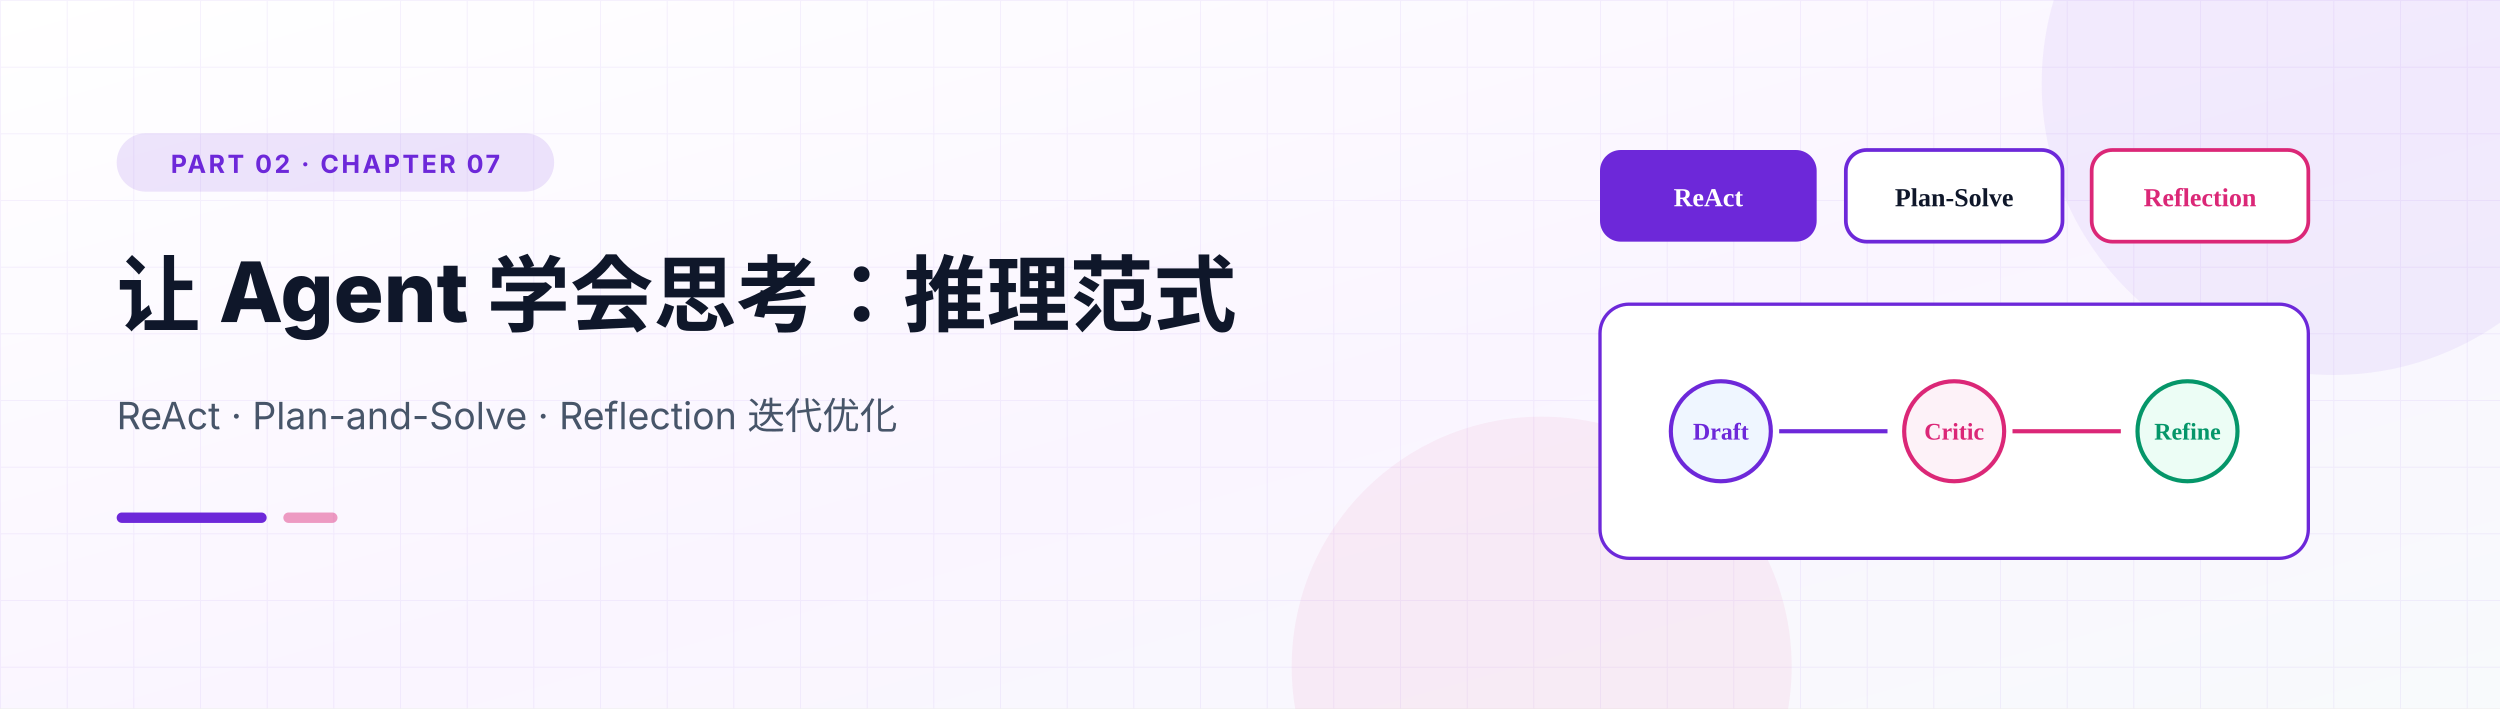
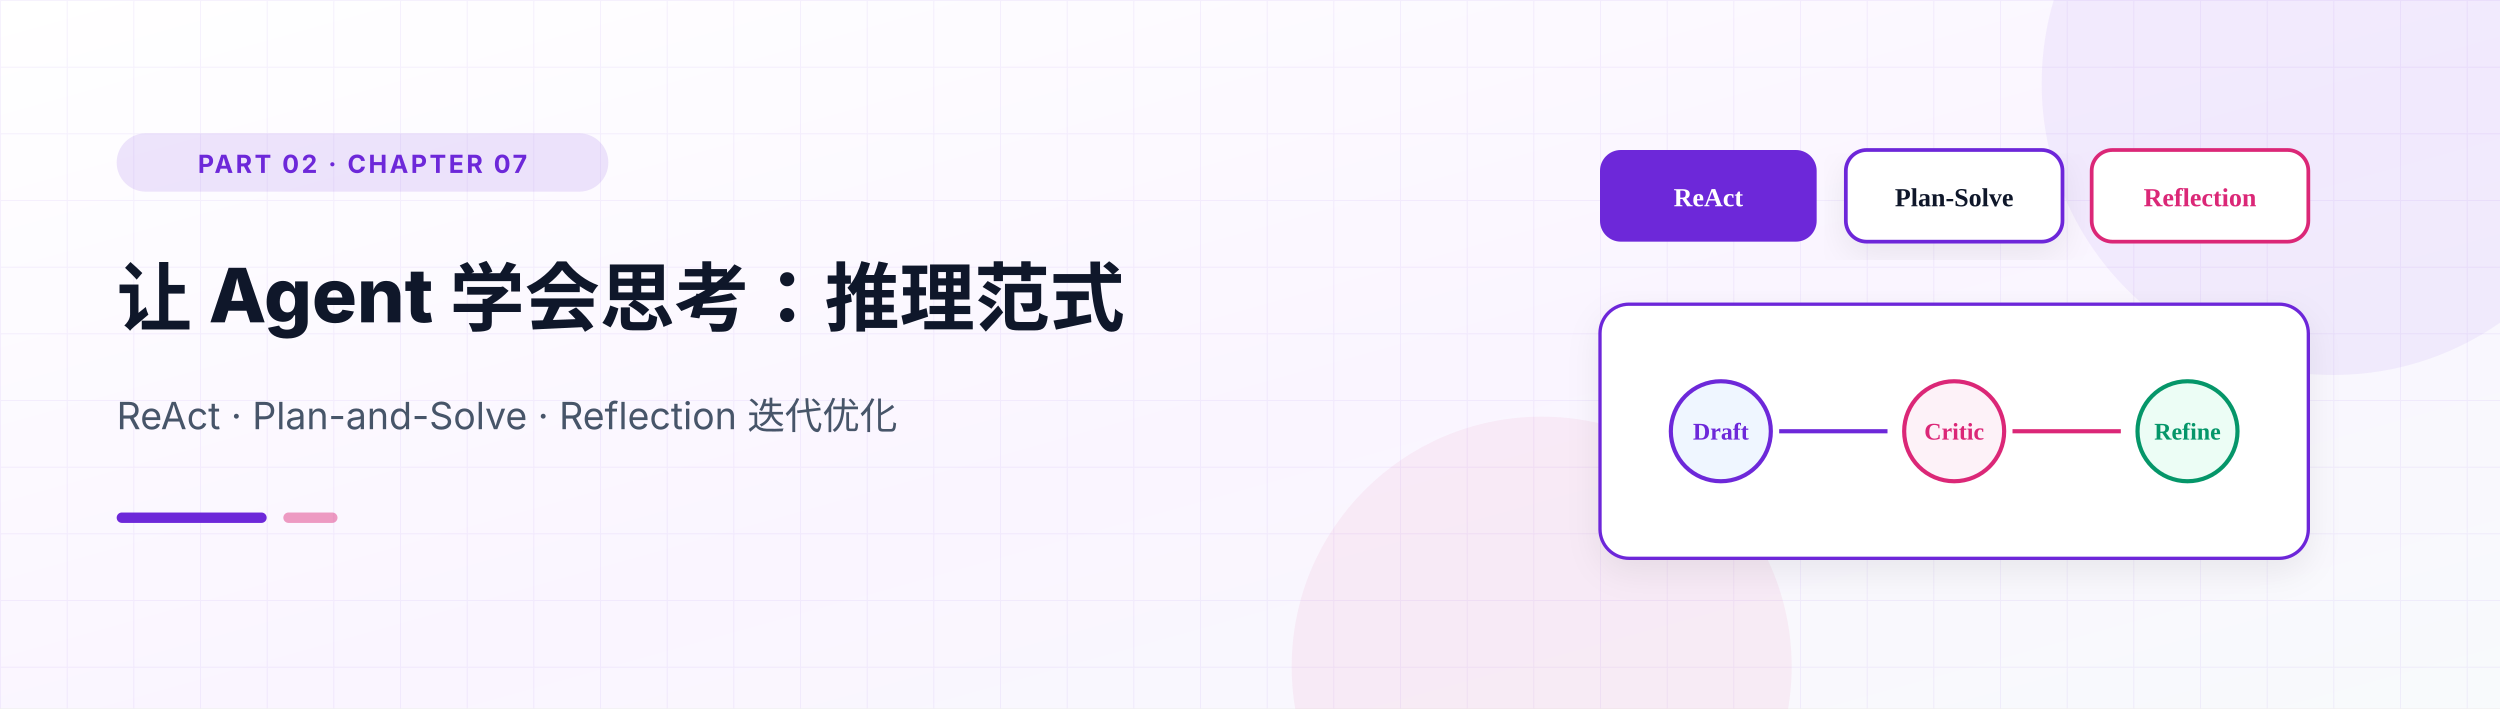
<svg xmlns="http://www.w3.org/2000/svg" viewBox="0 0 1200 340" width="1200" height="340" role="img" aria-label="让 Agent 学会思考：推理范式">
  <defs>
    <linearGradient id="bg" x1="0" y1="0" x2="1" y2="1">
      <stop offset="0%" stop-color="#ffffff" />
      <stop offset="55%" stop-color="#faf5ff" />
      <stop offset="100%" stop-color="#f8fafc" />
    </linearGradient>
    <pattern id="grid" width="32" height="32" patternUnits="userSpaceOnUse">
      <path d="M 32 0 L 0 0 0 32" fill="none" stroke="#6d28d9" stroke-opacity="0.06" stroke-width="1" />
    </pattern>
+     <filter id="cardShadow" x="-10%" y="-10%" width="125%" height="130%">
+       <feDropShadow dx="0" dy="6" stdDeviation="8" flood-color="#0f172a" flood-opacity="0.07" />
+     </filter>
  </defs>
  <rect width="1200" height="340" fill="url(#bg)" />
  <rect width="1200" height="340" fill="url(#grid)" />
  <circle cx="1120" cy="40" r="140" fill="#6d28d9" opacity="0.06" />
  <circle cx="740" cy="320" r="120" fill="#db2777" opacity="0.06" />
-   <rect x="56" y="64" width="210" height="28" rx="14" fill="#6d28d9" opacity="0.12" />
-   <text x="161" y="83" text-anchor="middle" font-family="Inter, -apple-system, PingFang SC, sans-serif" font-size="12" font-weight="700" letter-spacing="1.2" fill="#6d28d9">PART 02 · CHAPTER 07</text>
-   <text x="56" y="156" font-family="Inter, -apple-system, PingFang SC, Microsoft YaHei, sans-serif" font-size="40" font-weight="800" fill="#0f172a">让 Agent 学会思考：推理范式</text>
+   <rect x="56" y="64" width="236" height="28" rx="14" fill="#6d28d9" opacity="0.12" />
+   <text x="174" y="83" text-anchor="middle" font-family="Inter, -apple-system, PingFang SC, sans-serif" font-size="12" font-weight="700" letter-spacing="1.2" fill="#6d28d9">PART 02 · CHAPTER 07</text>
+   <text x="56" y="156" font-family="Inter, -apple-system, PingFang SC, Microsoft YaHei, sans-serif" font-size="36" font-weight="800" fill="#0f172a">让 Agent 学会思考：推理范式</text>
  <text x="56" y="206" font-family="Inter, -apple-system, PingFang SC, Microsoft YaHei, sans-serif" font-size="18" fill="#475569">ReAct · Plan-and-Solve · Reflection 迭代优化</text>
  <rect x="56" y="246" width="72" height="5" rx="2.5" fill="#6d28d9" />
  <rect x="136" y="246" width="26" height="5" rx="2.5" fill="#db2777" opacity="0.45" />
  <rect x="768" y="72" width="104" height="44" rx="10" fill="#6d28d9" />
  <text x="820" y="99" text-anchor="middle" font-size="12.5" font-weight="700" fill="#fff">ReAct</text>
-   <rect x="886" y="72" width="104" height="44" rx="10" fill="#fff" stroke="#6d28d9" stroke-width="1.8" />
+   <rect x="886" y="72" width="104" height="44" rx="10" fill="#fff" stroke="#6d28d9" stroke-width="1.8" filter="url(#cardShadow)" />
  <text x="938" y="99" text-anchor="middle" font-size="12.5" font-weight="700" fill="#0f172a">Plan-Solve</text>
  <rect x="1004" y="72" width="104" height="44" rx="10" fill="#fff" stroke="#db2777" stroke-width="1.8" />
  <text x="1056" y="99" text-anchor="middle" font-size="12.5" font-weight="700" fill="#db2777">Reflection</text>
-   <rect x="768" y="146" width="340" height="122" rx="14" fill="#fff" stroke="#6d28d9" stroke-width="1.6" />
+   <rect x="768" y="146" width="340" height="122" rx="14" fill="#fff" stroke="#6d28d9" stroke-width="1.6" filter="url(#cardShadow)" />
  <circle cx="826" cy="207" r="24" fill="#eff6ff" stroke="#6d28d9" stroke-width="2" />
  <text x="826" y="211" text-anchor="middle" font-size="11.5" font-weight="700" fill="#6d28d9">Draft</text>
  <path d="M854 207 H906" stroke="#6d28d9" stroke-width="2" />
  <circle cx="938" cy="207" r="24" fill="#fdf2f8" stroke="#db2777" stroke-width="2" />
  <text x="938" y="211" text-anchor="middle" font-size="11.5" font-weight="700" fill="#db2777">Critic</text>
  <path d="M966 207 H1018" stroke="#db2777" stroke-width="2" />
  <circle cx="1050" cy="207" r="24" fill="#ecfdf5" stroke="#059669" stroke-width="2" />
  <text x="1050" y="211" text-anchor="middle" font-size="11.5" font-weight="700" fill="#059669">Refine</text>
</svg>
